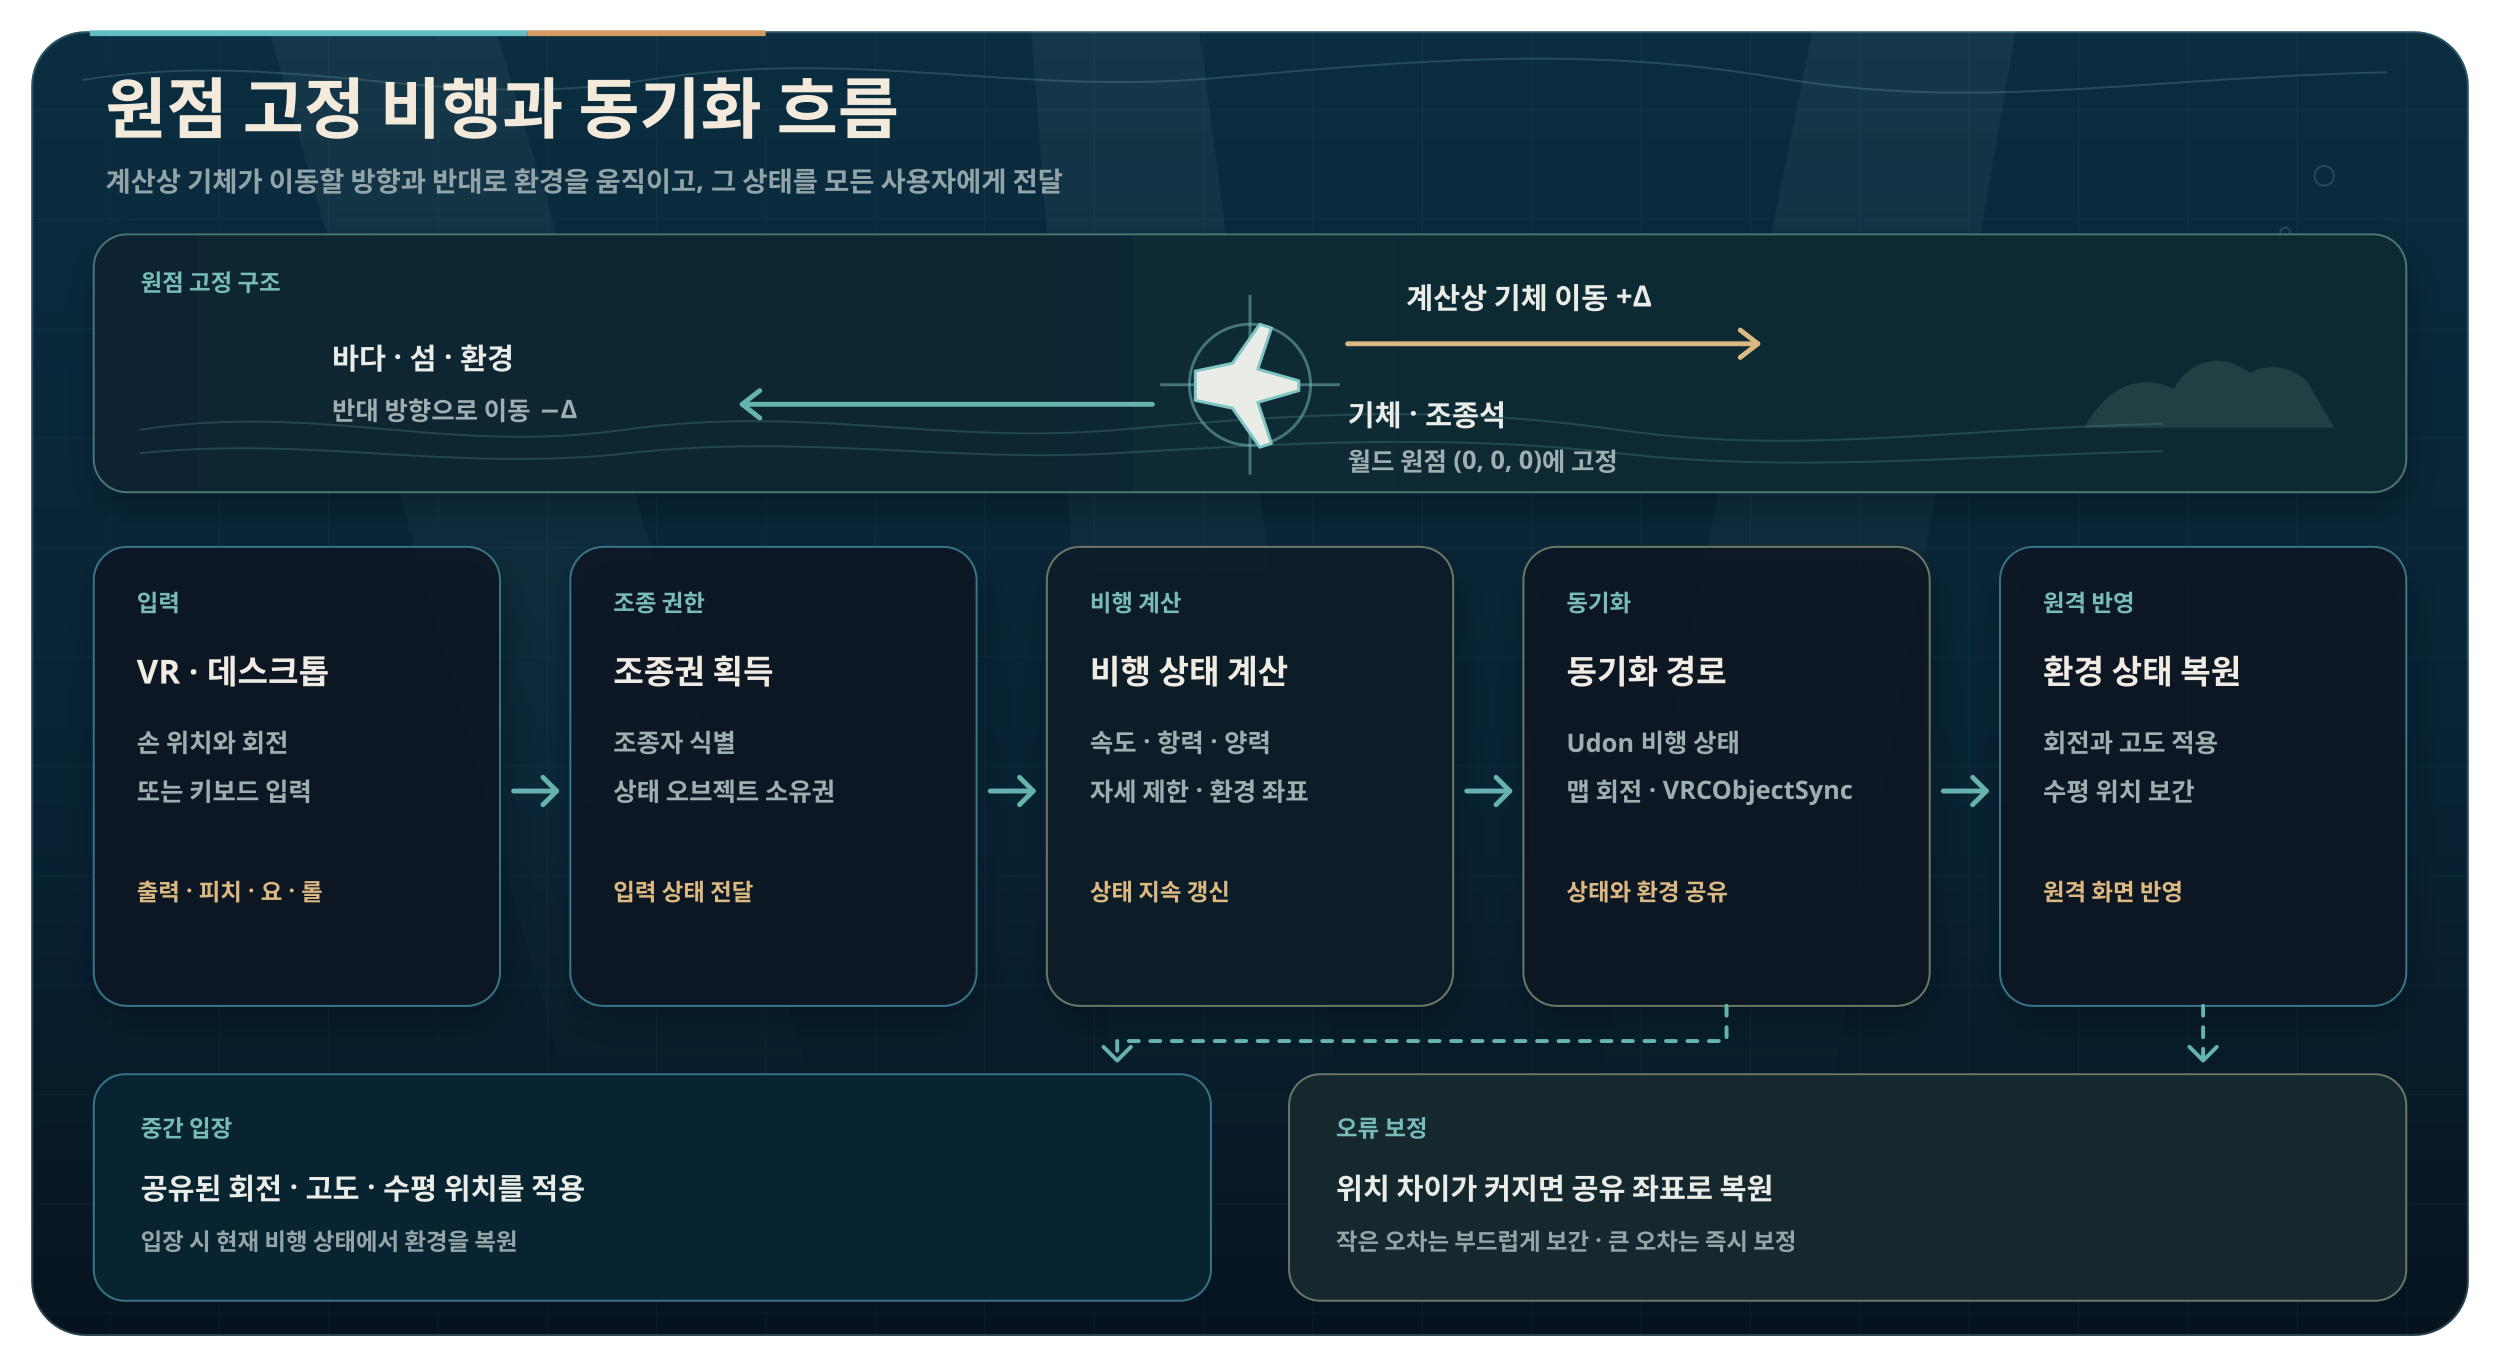
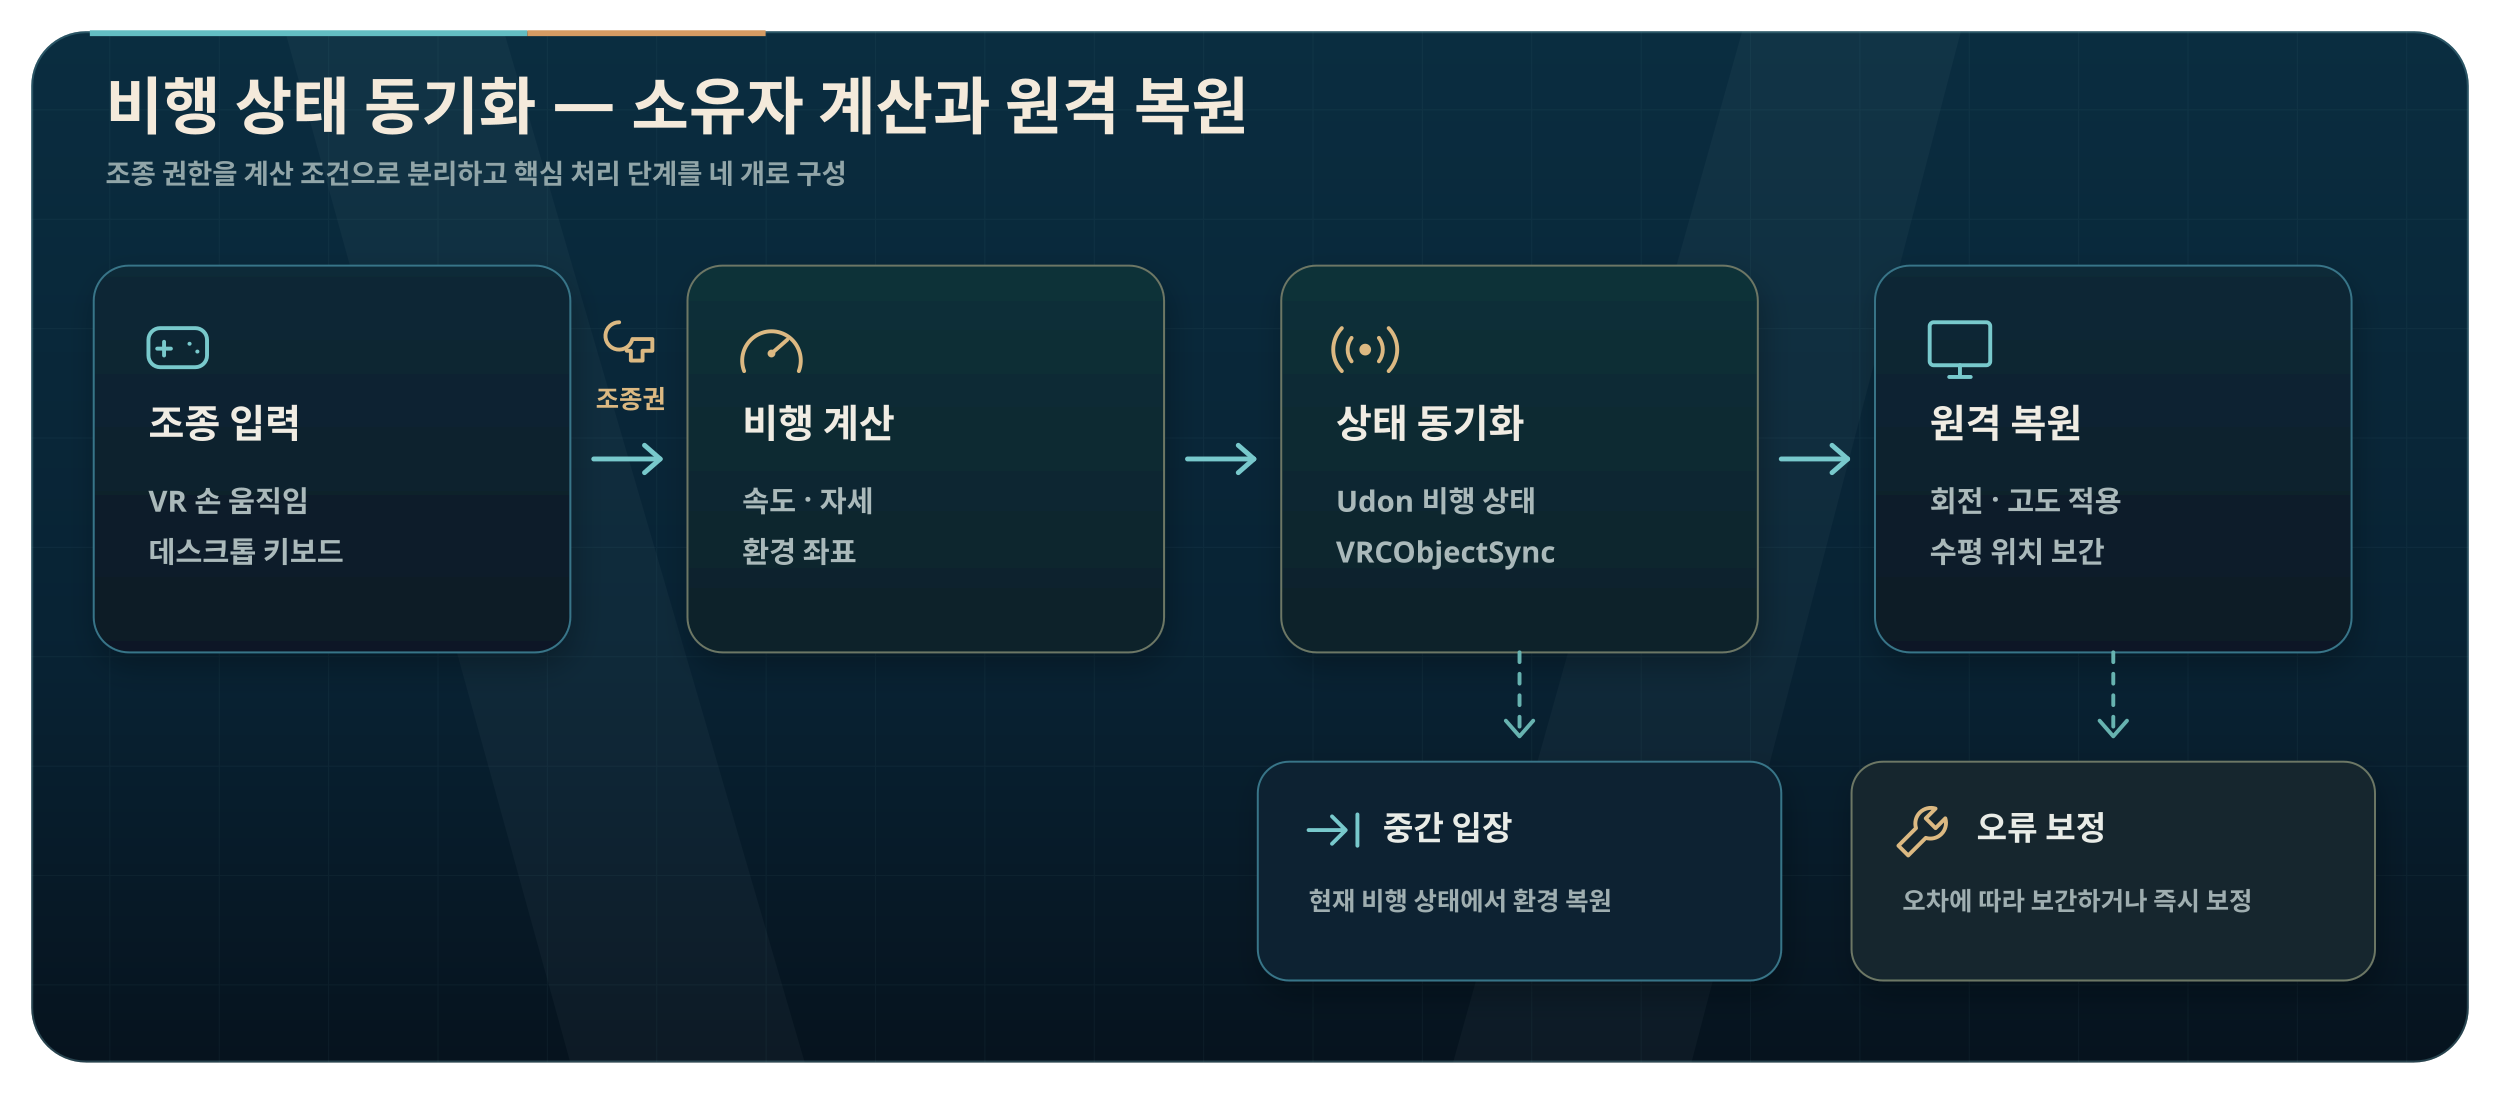
- <svg xmlns="http://www.w3.org/2000/svg" width="1280" height="700" viewBox="0 0 1280 700" role="img" aria-labelledby="title desc">
+ <svg xmlns="http://www.w3.org/2000/svg" width="1280" height="560" viewBox="0 0 1280 560" role="img" aria-labelledby="title desc">
  <defs>
-     <linearGradient id="panel" x1="0" y1="0" x2="0" y2="1">
+     <linearGradient id="background" x1="0" y1="0" x2="0" y2="1">
      <stop stop-color="#0a2d40" />
      <stop offset=".62" stop-color="#082233" />
      <stop offset="1" stop-color="#06131e" />
    </linearGradient>
-     <linearGradient id="ray" x1="0" y1="0" x2="0" y2="1">
-       <stop stop-color="#d1f7f4" stop-opacity=".11" />
-       <stop offset="1" stop-color="#63b8c4" stop-opacity="0" />
+     <linearGradient id="card" x1="0" y1="0" x2="0" y2="1">
+       <stop stop-color="#0c2937" />
+       <stop offset="1" stop-color="#071925" />
    </linearGradient>
-     <linearGradient id="originPanel" x1="0" y1="0" x2="1" y2="0">
-       <stop stop-color="#092431" />
-       <stop offset=".5" stop-color="#0b2934" />
-       <stop offset="1" stop-color="#102b30" />
+     <linearGradient id="activeCard" x1="0" y1="0" x2="0" y2="1">
+       <stop stop-color="#103139" />
+       <stop offset="1" stop-color="#09212a" />
    </linearGradient>
    <pattern id="grid" width="56" height="56" patternUnits="userSpaceOnUse">
      <path d="M56 0H0V56" fill="none" stroke="#8fd4d7" stroke-opacity=".045" />
    </pattern>
    <filter id="shadow" x="-15%" y="-15%" width="130%" height="140%">
-       <feDropShadow dy="8" stdDeviation="9" flood-color="#000" flood-opacity=".28" />
+       <feDropShadow dy="7" stdDeviation="8" flood-color="#000" flood-opacity=".26" />
    </filter>
-     <style>text{font-family:Pretendard,"Noto Sans KR","Segoe UI",sans-serif}.title{fill:#f4eadb;font-size:34px;font-weight:750}.sub{fill:#91a5a8;font-size:14px;font-weight:600}.step{fill:#78bbb8;font-size:12px;font-weight:750}.ct{fill:#f0ece3;font-size:17px;font-weight:700}.cb{fill:#9faeb0;font-size:13px;font-weight:550}.tag{fill:#dcb982;font-size:12px;font-weight:700}.diagram{fill:#e9ece7;font-size:15px;font-weight:700}.diagram2{fill:#9faeb0;font-size:13px;font-weight:600}.foot{fill:#e9ece7;font-size:15px;font-weight:650}.foot2{fill:#93a5a7;font-size:12px;font-weight:550}</style>
+     <style>
+       text{font-family:Pretendard,"Noto Sans KR","Segoe UI",sans-serif}
+       .title{fill:#f4eadb;font-size:32px;font-weight:700}.sub{fill:#91a5a8;font-size:14px;font-weight:600}
+       .cardTitle{fill:#f0ece3;font-size:20px;font-weight:700}.detail{fill:#aab9ba;font-size:15px;font-weight:550}
+       .condition{fill:#dcb982;font-size:13px;font-weight:700}.branchTitle{fill:#e9ece7;font-size:17px;font-weight:700}
+       .branchText{fill:#9faeb0;font-size:13px;font-weight:550}
+     </style>
  </defs>
-   <rect x="16" y="16" width="1248" height="668" rx="28" fill="url(#panel)" />
-   <path d="M138 16h116l200 668H326zM528 16h86l88 668H580zM928 16h104L916 684H792z" fill="url(#ray)" opacity=".48" />
-   <rect x="16" y="16" width="1248" height="668" rx="28" fill="url(#grid)" />
-   <g fill="none" stroke="#9fe0e1" stroke-opacity=".18">
-     <path d="M42 41c107-17 182 17 289 0s188 8 291-1 188-17 289 0 182 0 311-3" />
-     <circle cx="1190" cy="90" r="5" />
-     <circle cx="1170" cy="119" r="2.5" />
-     <circle cx="93" cy="638" r="3.5" />
-   </g>
-   <rect x="16.5" y="16.5" width="1247" height="667" rx="27.5" fill="none" stroke="#73aeb9" stroke-opacity=".31" />
+   <rect x="16" y="16" width="1248" height="528" rx="28" fill="url(#background)" />
+   <path d="M146 16h112l154 528H292zM892 16h112l-138 528H744z" fill="#d1f7f4" fill-opacity=".035" />
+   <rect x="16" y="16" width="1248" height="528" rx="28" fill="url(#grid)" />
+   <rect x="16.5" y="16.5" width="1247" height="527" rx="27.5" fill="none" stroke="#73aeb9" stroke-opacity=".31" />
  <path d="M46 17H270" stroke="#63bdc3" stroke-width="3" />
  <path d="M270 17H392" stroke="#d59b63" stroke-width="3" />
-   <text x="54" y="68" class="title">원점 고정 비행과 동기화 흐름</text>
-   <text x="54" y="98" class="sub">계산상 기체가 이동할 방향과 반대로 환경을 움직이고, 그 상태를 모든 사용자에게 전달</text>
+   <text x="54" y="66" class="title">비행 상태 동기화 — 소유자 계산과 원격 복원</text>
+   <text x="54" y="94" class="sub">조종 권한을 계산 조건으로 분리하고 핵심 처리 단계를 네 개로 구성</text>
  <g filter="url(#shadow)">
-     <rect x="48" y="120" width="1184" height="132" rx="17" fill="url(#originPanel)" stroke="#527d79" stroke-opacity=".9" />
+     <rect x="48" y="136" width="244" height="198" rx="18" fill="url(#card)" stroke="#397488" />
+     <rect x="352" y="136" width="244" height="198" rx="18" fill="url(#activeCard)" stroke="#6d7765" />
+     <rect x="656" y="136" width="244" height="198" rx="18" fill="url(#activeCard)" stroke="#6d7765" />
+     <rect x="960" y="136" width="244" height="198" rx="18" fill="url(#card)" stroke="#397488" />
  </g>
-   <text x="72" y="149" class="step">원점 고정 구조</text>
-   <g fill="none" stroke="#74b9b7" stroke-opacity=".22" stroke-linecap="round">
-     <path d="M72 220c92-14 156 13 248 0s162 8 253 0 164-13 255 0 162 0 279-3" />
-     <path d="M72 232c88-9 160 10 250 0s164 5 250 0 168-10 256 0 166 2 279-1" />
+   <g transform="translate(76 168)" fill="none" stroke="#78c9cc" stroke-width="2" stroke-linecap="round" stroke-linejoin="round">
+     <rect x="0" y="0" width="30" height="20" rx="6" />
+     <path d="M8 7v7M4.5 10.5h7M21 8h.1M25 12h.1" />
  </g>
-   <path d="M1067 219c12-21 28-28 46-20 8-15 25-19 39-8 9-5 20-4 29 4l14 24z" fill="#577b72" fill-opacity=".28" />
-   <g fill="none" stroke="#7fc6c3" stroke-opacity=".48" stroke-width="1.5">
-     <circle cx="640" cy="197" r="31" />
-     <path d="M594 197h92M640 151v92" />
+   <text x="76" y="224" class="cardTitle">조종 입력</text>
+   <text x="76" y="262" class="detail">VR 손 움직임</text>
+   <text x="76" y="288" class="detail">데스크톱 키보드</text>
+   <g transform="translate(380 166)" fill="none" stroke="#dcb982" stroke-width="2" stroke-linecap="round" stroke-linejoin="round">
+     <path d="M1 24a15 15 0 1 1 28 0" />
+     <path d="M15 15l8-7" />
+     <circle cx="15" cy="15" r="2" fill="#dcb982" stroke="none" />
  </g>
-   <circle cx="640" cy="197" r="4" fill="#dcb982" />
-   <path d="M612 190l19-4 14-20 6 2-7 21 21 6v5l-21 6 7 21-6 2-14-20-19-4z" fill="#e9ece7" stroke="#7fc6c3" stroke-width="1.5" stroke-linejoin="round" />
-   <g fill="none" stroke="#dcb982" stroke-width="2.5" stroke-linecap="round" stroke-linejoin="round">
-     <path d="M690 176h210" />
-     <path d="M891 169l9 7-9 7" />
+   <text x="380" y="224" class="cardTitle">비행 계산</text>
+   <text x="380" y="262" class="detail">속도 · 자세</text>
+   <text x="380" y="288" class="detail">환경 좌표</text>
+   <g transform="translate(684 163)" fill="none" stroke="#dcb982" stroke-width="2" stroke-linecap="round" stroke-linejoin="round">
+     <circle cx="15" cy="16" r="3" fill="#dcb982" stroke="none" />
+     <path d="M8 10a10 10 0 0 0 0 12M22 10a10 10 0 0 1 0 12M3 5a16 16 0 0 0 0 22M27 5a16 16 0 0 1 0 22" />
  </g>
-   <g fill="none" stroke="#67b3b0" stroke-width="2.5" stroke-linecap="round" stroke-linejoin="round">
-     <path d="M590 207H380" />
-     <path d="M389 200l-9 7 9 7" />
+   <text x="684" y="224" class="cardTitle">상태 동기화</text>
+   <text x="684" y="262" class="detail">Udon 비행 상태</text>
+   <text x="684" y="288" class="detail">VRCObjectSync</text>
+   <g transform="translate(988 165)" fill="none" stroke="#78c9cc" stroke-width="2" stroke-linecap="round" stroke-linejoin="round">
+     <rect x="0" y="0" width="31" height="22" rx="2" />
+     <path d="M10 28h11M15.5 22v6" />
  </g>
-   <text x="720" y="158" class="diagram">계산상 기체 이동 +Δ</text>
-   <text x="170" y="189" class="diagram">바다 · 섬 · 환경</text>
-   <text x="170" y="215" class="diagram2">반대 방향으로 이동 −Δ</text>
-   <text x="690" y="218" class="diagram">기체 · 조종석</text>
-   <text x="690" y="241" class="diagram2">월드 원점 (0, 0, 0)에 고정</text>
-   <g filter="url(#shadow)">
-     <rect x="48" y="280" width="208" height="235" rx="17" fill="#071a27" fill-opacity=".88" stroke="#397488" />
-     <rect x="292" y="280" width="208" height="235" rx="17" fill="#071a27" fill-opacity=".88" stroke="#397488" />
-     <rect x="536" y="280" width="208" height="235" rx="17" fill="#0a202a" fill-opacity=".9" stroke="#6d7765" />
-     <rect x="780" y="280" width="208" height="235" rx="17" fill="#071a27" fill-opacity=".88" stroke="#6d7765" />
-     <rect x="1024" y="280" width="208" height="235" rx="17" fill="#071a27" fill-opacity=".88" stroke="#397488" />
+   <text x="988" y="224" class="cardTitle">원격 복원</text>
+   <text x="988" y="262" class="detail">회전 · 고도 적용</text>
+   <text x="988" y="288" class="detail">수평 위치 보간</text>
+   <g fill="none" stroke="#78c9cc" stroke-width="2.5" stroke-linecap="round" stroke-linejoin="round">
+     <path d="M304 235h34" />
+     <path d="M330 228l8 7-8 7" />
+     <path d="M608 235h34" />
+     <path d="M634 228l8 7-8 7" />
+     <path d="M912 235h34" />
+     <path d="M938 228l8 7-8 7" />
  </g>
-   <text x="70" y="313" class="step">입력</text>
-   <text x="70" y="350" class="ct">VR · 데스크톱</text>
-   <text x="70" y="385" class="cb">손 위치와 회전</text>
-   <text x="70" y="410" class="cb">또는 키보드 입력</text>
-   <text x="70" y="461" class="tag">출력 · 피치 · 요 · 롤</text>
-   <text x="314" y="313" class="step">조종 권한</text>
-   <text x="314" y="350" class="ct">조종권 획득</text>
-   <text x="314" y="385" class="cb">조종자 식별</text>
-   <text x="314" y="410" class="cb">상태 오브젝트 소유권</text>
-   <text x="314" y="461" class="tag">입력 상태 전달</text>
-   <text x="558" y="313" class="step">비행 계산</text>
-   <text x="558" y="350" class="ct">비행 상태 계산</text>
-   <text x="558" y="385" class="cb">속도 · 항력 · 양력</text>
-   <text x="558" y="410" class="cb">자세 제한 · 환경 좌표</text>
-   <text x="558" y="461" class="tag">상태 지속 갱신</text>
-   <text x="802" y="313" class="step">동기화</text>
-   <text x="802" y="350" class="ct">동기화 경로</text>
-   <text x="802" y="385" class="cb">Udon 비행 상태</text>
-   <text x="802" y="410" class="cb">맵 회전 · VRCObjectSync</text>
-   <text x="802" y="461" class="tag">상태와 환경 공유</text>
-   <text x="1046" y="313" class="step">원격 반영</text>
-   <text x="1046" y="350" class="ct">환경 상태 복원</text>
-   <text x="1046" y="385" class="cb">회전과 고도 적용</text>
-   <text x="1046" y="410" class="cb">수평 위치 보간</text>
-   <text x="1046" y="461" class="tag">원격 화면 반영</text>
-   <g fill="none" stroke="#67b3b0" stroke-width="2.5" stroke-linecap="round" stroke-linejoin="round">
-     <path d="M263 405H285" />
-     <path d="M278 398l7 7-7 7" />
-     <path d="M507 405h22" />
-     <path d="M522 398l7 7-7 7" />
-     <path d="M751 405h22" />
-     <path d="M766 398l7 7-7 7" />
-     <path d="M995 405h22" />
-     <path d="M1010 398l7 7-7 7" />
+   <g transform="translate(306 165)">
+     <path d="M11 0a7 7 0 1 0 6.8 8.6H28v6h-5v5h-6v-5h-2.1" fill="none" stroke="#dcb982" stroke-width="2" stroke-linecap="round" stroke-linejoin="round" />
+     <text x="-1" y="44" class="condition">조종권</text>
  </g>
  <g fill="none" stroke="#67b3b0" stroke-width="2" stroke-linecap="round" stroke-linejoin="round" stroke-dasharray="5 6">
-     <path d="M884 515v18H572v10" />
-     <path d="M1128 515v28" />
+     <path d="M778 334v43" />
+     <path d="M1082 334v43" />
  </g>
  <g fill="none" stroke="#67b3b0" stroke-width="2" stroke-linecap="round" stroke-linejoin="round">
-     <path d="M565 536l7 7 7-7" />
-     <path d="M1121 536l7 7 7-7" />
+     <path d="M771 369l7 8 7-8" />
+     <path d="M1075 369l7 8 7-8" />
  </g>
-   <g transform="translate(48 550)">
-     <rect width="572" height="116" rx="16" fill="#092431" stroke="#397488" />
-     <text x="24" y="32" class="step">중간 입장</text>
-     <text x="24" y="64" class="foot">공유된 회전 · 고도 · 수평 위치를 적용</text>
-     <text x="24" y="90" class="foot2">입장 시 현재 비행 상태에서 환경을 복원</text>
-     <rect x="612" width="572" height="116" rx="16" fill="#14282d" stroke="#6d7765" />
-     <text x="636" y="32" class="step">오류 보정</text>
-     <text x="636" y="64" class="foot">위치 차이가 커지면 공유 좌표로 복원</text>
-     <text x="636" y="90" class="foot2">작은 오차는 부드럽게 보간 · 큰 오차는 즉시 보정</text>
+   <g filter="url(#shadow)">
+     <rect x="644" y="390" width="268" height="112" rx="16" fill="#092431" stroke="#397488" />
+     <rect x="948" y="390" width="268" height="112" rx="16" fill="#14282d" stroke="#6d7765" />
  </g>
+   <g transform="translate(670 417)" fill="none" stroke="#78c9cc" stroke-width="2" stroke-linecap="round" stroke-linejoin="round">
+     <path d="M0 8h19M12 1l7 7-7 7M25 0v16" />
+   </g>
+   <text x="708" y="430" class="branchTitle">중간 입장</text>
+   <text x="670" y="466" class="branchText">현재 비행 상태에서 환경 복원</text>
+   <g transform="translate(974 416)" fill="none" stroke="#dcb982" stroke-width="2" stroke-linecap="round" stroke-linejoin="round">
+     <path d="M22 3a8 8 0 0 1-10 10L3 22l-5-5 9-9A8 8 0 0 1 17-2l-5 5 5 5z" />
+   </g>
+   <text x="1012" y="430" class="branchTitle">오류 보정</text>
+   <text x="974" y="466" class="branchText">오차에 따라 보간하거나 즉시 보정</text>
</svg>
